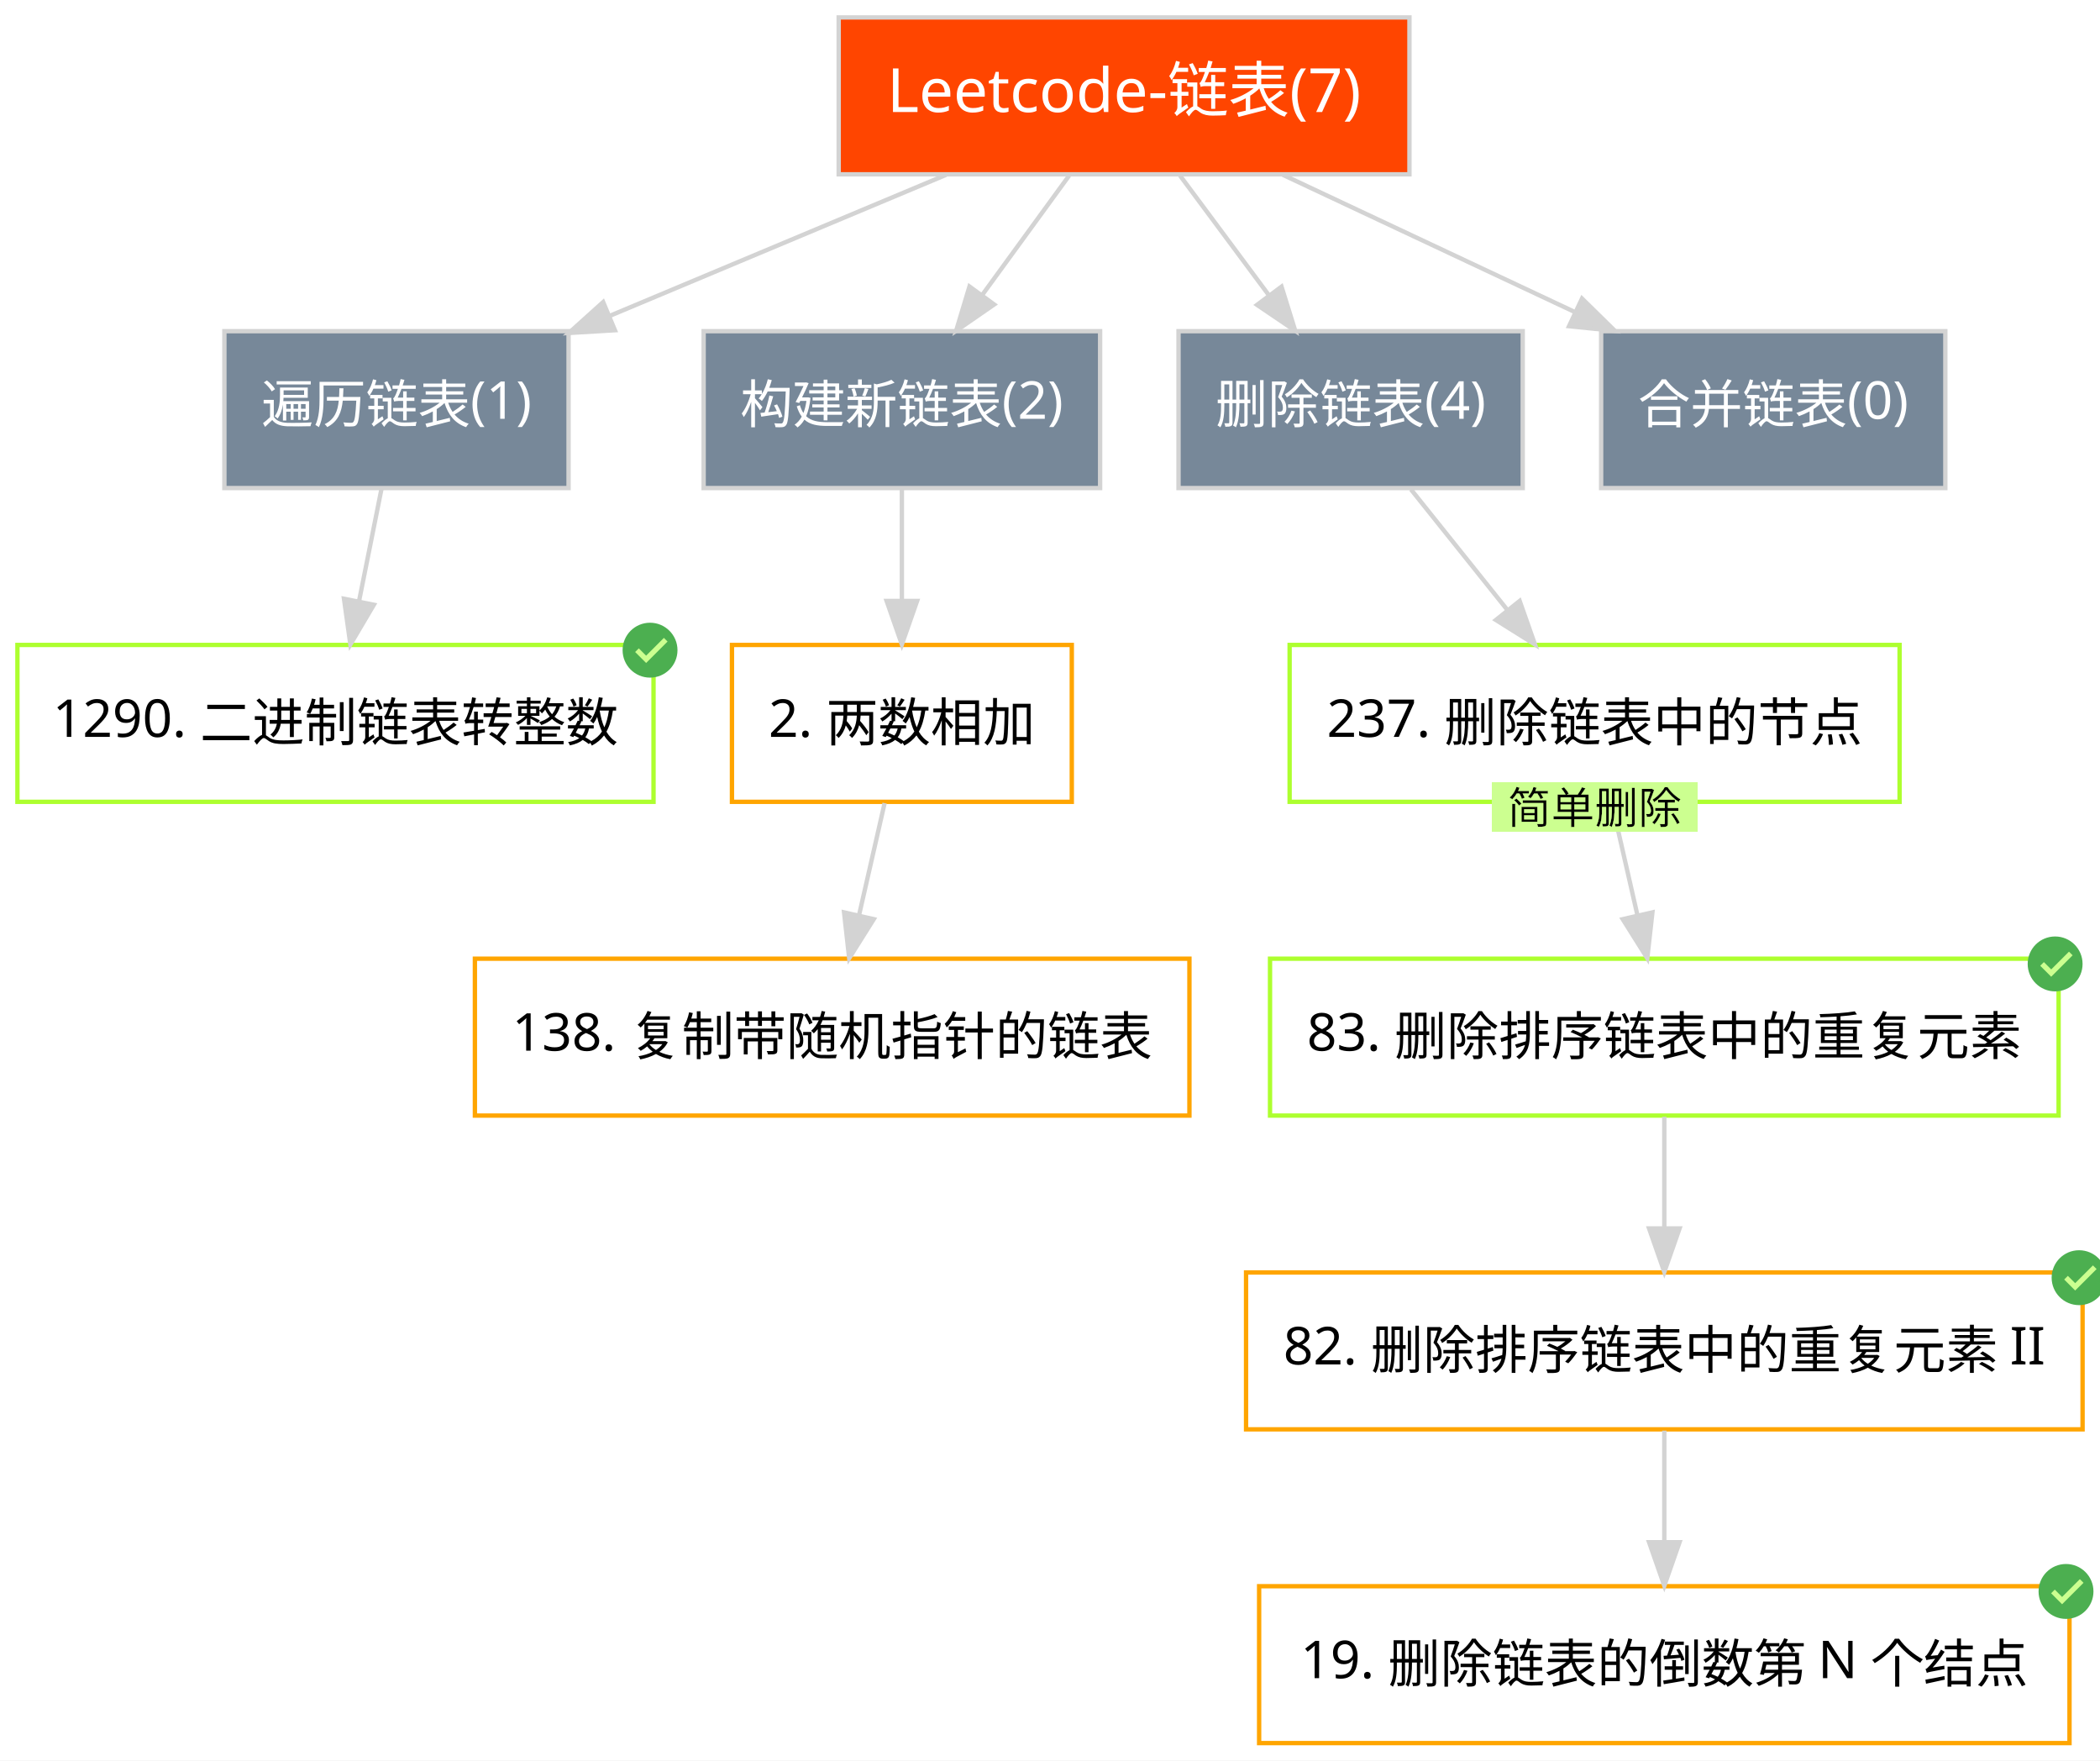
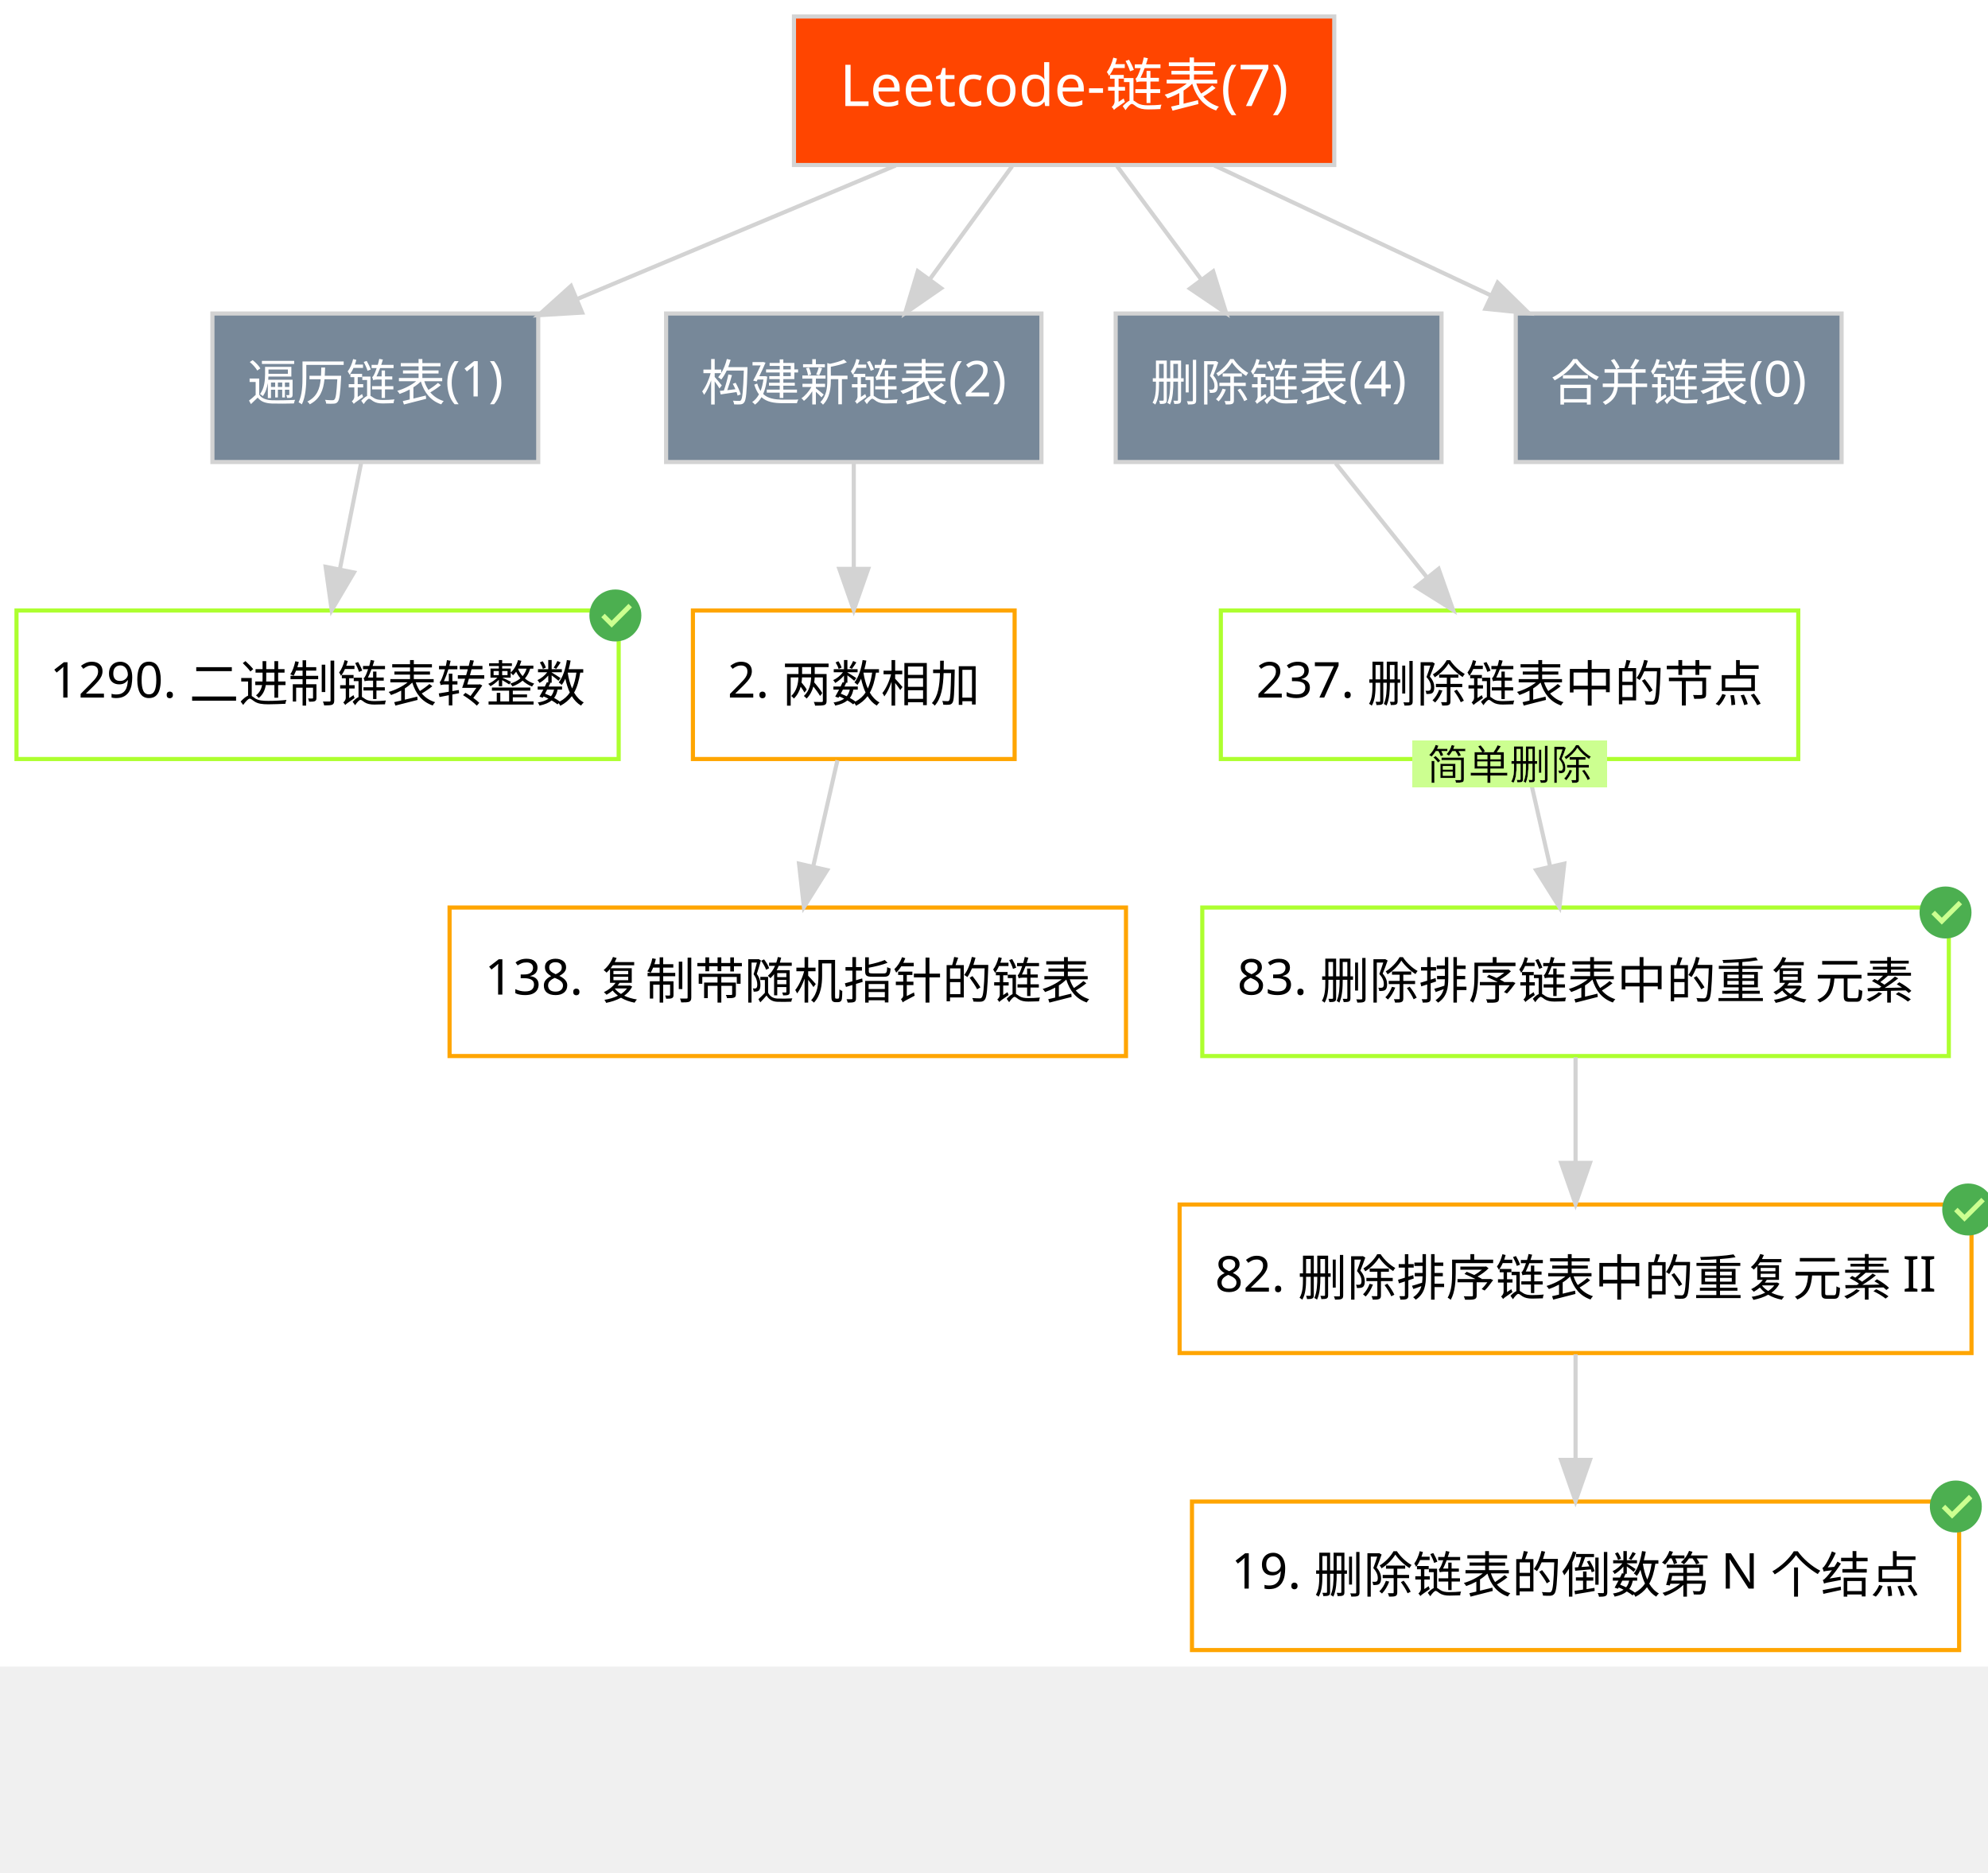
- <svg xmlns="http://www.w3.org/2000/svg" xmlns:xlink="http://www.w3.org/1999/xlink" height="404pt" viewBox="0.00 0.00 482.00 404.00" width="482pt">
+ <svg xmlns="http://www.w3.org/2000/svg" xmlns:xlink="http://www.w3.org/1999/xlink" height="454pt" viewBox="0.00 0.00 482.00 454.0" width="482pt">
  <g class="graph" id="graph0" transform="scale(1 1) rotate(0) translate(4 400)">
    <polygon fill="white" points="-4,4 -4,-400 478,-400 478,4 -4,4" stroke="transparent" />
    <g class="node" id="node1">
      <g id="a_node1">
        <a target="_parent" xlink:href="https://leetcode-cn.com/tag/linked-list" xlink:title="Leetcode-链表(7)">
          <polygon fill="orangered" points="319.5,-396 188.5,-396 188.5,-360 319.5,-360 319.5,-396" stroke="lightgrey" />
          <text fill="white" font-family="Microsoft YaHei" font-size="14.00" text-anchor="middle" x="254" y="-374.3">
      Leetcode-链表(7)
     </text>
        </a>
      </g>
    </g>
    <g class="node" id="node2">
      <polygon fill="lightslategray" points="126.5,-324 47.5,-324 47.5,-288 126.5,-288 126.5,-324" stroke="lightgrey" />
      <text fill="white" font-family="Microsoft YaHei" font-size="12.00" text-anchor="middle" x="87" y="-302.9">
    遍历链表(1)
   </text>
    </g>
    <g class="edge" id="edge1">
      <path d="M213.15,-359.88C189.87,-350.12 160.56,-337.83 136.05,-327.56" fill="none" stroke="lightgrey" />
      <polygon fill="lightgrey" points="137.14,-324.22 126.57,-323.59 134.44,-330.68 137.14,-324.22" stroke="lightgrey" />
    </g>
    <g class="node" id="node4">
      <polygon fill="lightslategray" points="248.5,-324 157.5,-324 157.5,-288 248.5,-288 248.5,-324" stroke="lightgrey" />
      <text fill="white" font-family="Microsoft YaHei" font-size="12.00" text-anchor="middle" x="203" y="-302.9">
    构建新链表(2)
   </text>
    </g>
    <g class="edge" id="edge3">
      <path d="M241.39,-359.7C235.4,-351.47 228.12,-341.48 221.52,-332.42" fill="none" stroke="lightgrey" />
      <polygon fill="lightgrey" points="224.18,-330.13 215.46,-324.1 218.52,-334.25 224.18,-330.13" stroke="lightgrey" />
    </g>
    <g class="node" id="node7">
      <polygon fill="lightslategray" points="345.5,-324 266.5,-324 266.5,-288 345.5,-288 345.5,-324" stroke="lightgrey" />
      <text fill="white" font-family="Microsoft YaHei" font-size="12.00" text-anchor="middle" x="306" y="-302.9">
    删除链表(4)
   </text>
    </g>
    <g class="edge" id="edge6">
      <path d="M266.85,-359.7C273.03,-351.39 280.54,-341.28 287.32,-332.14" fill="none" stroke="lightgrey" />
      <polygon fill="lightgrey" points="290.14,-334.22 293.29,-324.1 284.52,-330.04 290.14,-334.22" stroke="lightgrey" />
    </g>
    <g class="node" id="node12">
      <polygon fill="lightslategray" points="442.5,-324 363.5,-324 363.5,-288 442.5,-288 442.5,-324" stroke="lightgrey" />
      <text fill="white" font-family="Microsoft YaHei" font-size="12.00" text-anchor="middle" x="403" y="-302.9">
    合并链表(0)
   </text>
    </g>
    <g class="edge" id="edge11">
      <path d="M290.45,-359.88C310.64,-350.39 335.92,-338.51 357.41,-328.42" fill="none" stroke="lightgrey" />
      <polygon fill="lightgrey" points="359.11,-331.49 366.67,-324.07 356.13,-325.15 359.11,-331.49" stroke="lightgrey" />
    </g>
    <g class="node" id="node3">
      <g id="a_node3">
        <a target="_parent" xlink:href="https://leetcode-cn.com/problems/convert-binary-number-in-a-linked-list-to-integer" xlink:title="1290. 二进制链表转整数">
          <polygon fill="none" points="146,-252 0,-252 0,-216 146,-216 146,-252" stroke="greenyellow" />
          <text font-family="Microsoft YaHei" font-size="12.00" text-anchor="middle" x="73" y="-230.9">
      1290. 二进制链表转整数
     </text>
        </a>
      </g>
      <g transform="translate(138.0, -258.0) scale(0.3)">
        <circle cx="24" cy="24" fill="#4caf50" r="21" />
        <polygon fill="#ccff90" points="34.6,14.6 21,28.2 15.4,22.6 12.6,25.4 21,33.8 37.4,17.4" />
      </g>
    </g>
    <g class="edge" id="edge2">
      <path d="M83.54,-287.7C82,-279.98 80.14,-270.71 78.42,-262.11" fill="none" stroke="lightgrey" />
      <polygon fill="lightgrey" points="81.81,-261.22 76.42,-252.1 74.95,-262.6 81.81,-261.22" stroke="lightgrey" />
    </g>
    <g class="node" id="node5">
      <g id="a_node5">
        <a target="_parent" xlink:href="https://leetcode-cn.com/problems/add-two-numbers" xlink:title="2. 两数相加">
          <polygon fill="none" points="242,-252 164,-252 164,-216 242,-216 242,-252" stroke="orange" />
          <text font-family="Microsoft YaHei" font-size="12.00" text-anchor="middle" x="203" y="-230.9">
      2. 两数相加
     </text>
        </a>
      </g>
    </g>
    <g class="edge" id="edge4">
      <path d="M203,-287.7C203,-279.98 203,-270.71 203,-262.11" fill="none" stroke="lightgrey" />
      <polygon fill="lightgrey" points="206.5,-262.1 203,-252.1 199.5,-262.1 206.5,-262.1" stroke="lightgrey" />
    </g>
    <g class="node" id="node6">
      <g id="a_node6">
        <a target="_parent" xlink:href="https://leetcode-cn.com/problems/copy-list-with-random-pointer" xlink:title="138. 复制带随机指针的链表">
          <polygon fill="none" points="269,-180 105,-180 105,-144 269,-144 269,-180" stroke="orange" />
          <text font-family="Microsoft YaHei" font-size="12.00" text-anchor="middle" x="187" y="-158.9">
      138. 复制带随机指针的链表
     </text>
        </a>
      </g>
    </g>
    <g class="edge" id="edge5">
      <path d="M199.04,-215.7C197.28,-207.98 195.16,-198.71 193.2,-190.11" fill="none" stroke="lightgrey" />
      <polygon fill="lightgrey" points="196.55,-189.07 190.91,-180.1 189.73,-190.63 196.55,-189.07" stroke="lightgrey" />
    </g>
    <g class="node" id="node8">
      <g id="a_node8">
        <a target="_parent" xlink:href="https://leetcode-cn.com/problems/delete-node-in-a-linked-list" xlink:title="237. 删除链表中的节点">
          <polygon fill="none" points="432,-252 292,-252 292,-216 432,-216 432,-252" stroke="greenyellow" />
          <text font-family="Microsoft YaHei" font-size="12.00" text-anchor="middle" x="362" y="-230.9">
      237. 删除链表中的节点
     </text>
        </a>
      </g>
    </g>
    <g class="edge" id="edge7">
      <path d="M319.84,-287.7C326.49,-279.39 334.58,-269.28 341.89,-260.14" fill="none" stroke="lightgrey" />
      <polygon fill="lightgrey" points="344.8,-262.1 348.32,-252.1 339.34,-257.73 344.8,-262.1" stroke="lightgrey" />
    </g>
    <g class="node" id="node9">
      <g id="a_node9">
        <a target="_parent" xlink:href="https://leetcode-cn.com/problems/remove-duplicates-from-sorted-list" xlink:title="83. 删除排序链表中的重复元素">
          <polygon fill="none" points="468.5,-180 287.5,-180 287.5,-144 468.5,-144 468.5,-180" stroke="greenyellow" />
          <text font-family="Microsoft YaHei" font-size="12.00" text-anchor="middle" x="378" y="-158.9">
      83. 删除排序链表中的重复元素
     </text>
        </a>
      </g>
      <g transform="translate(460.5, -186.0) scale(0.3)">
        <circle cx="24" cy="24" fill="#4caf50" r="21" />
        <polygon fill="#ccff90" points="34.6,14.6 21,28.2 15.4,22.6 12.6,25.4 21,33.8 37.4,17.4" />
      </g>
    </g>
    <g class="edge" id="edge8">
      <path d="M365.96,-215.7C367.72,-207.98 369.84,-198.71 371.8,-190.11" fill="none" stroke="lightgrey" />
      <polygon fill="lightgrey" points="375.27,-190.63 374.09,-180.1 368.45,-189.07 375.27,-190.63" stroke="lightgrey" />
    </g>
    <g class="node" id="node10">
      <g id="a_node10">
        <a target="_parent" xlink:href="https://leetcode-cn.com/problems/remove-duplicates-from-sorted-list-ii" xlink:title="82. 删除排序链表中的重复元素 II">
          <polygon fill="none" points="474,-108 282,-108 282,-72 474,-72 474,-108" stroke="orange" />
          <text font-family="Microsoft YaHei" font-size="12.00" text-anchor="middle" x="378" y="-86.9">
      82. 删除排序链表中的重复元素 II
     </text>
        </a>
      </g>
      <g transform="translate(466.0, -114.0) scale(0.3)">
        <circle cx="24" cy="24" fill="#4caf50" r="21" />
        <polygon fill="#ccff90" points="34.6,14.6 21,28.2 15.4,22.6 12.6,25.4 21,33.8 37.4,17.4" />
      </g>
    </g>
    <g class="edge" id="edge9">
      <path d="M378,-143.7C378,-135.98 378,-126.71 378,-118.11" fill="none" stroke="lightgrey" />
      <polygon fill="lightgrey" points="381.5,-118.1 378,-108.1 374.5,-118.1 381.5,-118.1" stroke="lightgrey" />
    </g>
    <g class="node" id="node11">
      <g id="a_node11">
        <a target="_parent" xlink:href="https://leetcode-cn.com/problems/remove-nth-node-from-end-of-list" xlink:title="19. 删除链表的倒数第 N 个结点">
          <polygon fill="none" points="471,-36 285,-36 285,0 471,0 471,-36" stroke="orange" />
          <text font-family="Microsoft YaHei" font-size="12.00" text-anchor="middle" x="378" y="-14.9">
      19. 删除链表的倒数第 N 个结点
     </text>
        </a>
      </g>
      <g transform="translate(463.0, -42.0) scale(0.3)">
        <circle cx="24" cy="24" fill="#4caf50" r="21" />
        <polygon fill="#ccff90" points="34.6,14.6 21,28.2 15.4,22.6 12.6,25.4 21,33.8 37.4,17.4" />
      </g>
    </g>
    <g class="edge" id="edge10">
      <path d="M378,-71.7C378,-63.98 378,-54.71 378,-46.11" fill="none" stroke="lightgrey" />
      <polygon fill="lightgrey" points="381.5,-46.1 378,-36.1 374.5,-46.1 381.5,-46.1" stroke="lightgrey" />
    </g>
    <g class="key">
      <defs>
        <filter height="1.2" id="solid" width="1.2" x="-0.1" y="-0.1">
          <feFlood flood-color="#ccff90" result="bg" />
          <feMerge>
            <feMergeNode in="bg" />
            <feMergeNode in="SourceGraphic" />
          </feMerge>
        </filter>
      </defs>
      <text filter="url(#solid)" font-family="Microsoft YaHei" font-size="10.00" text-anchor="middle" x="362.0" y="-211.0">
    简单删除
   </text>
    </g>
  </g>
</svg>
